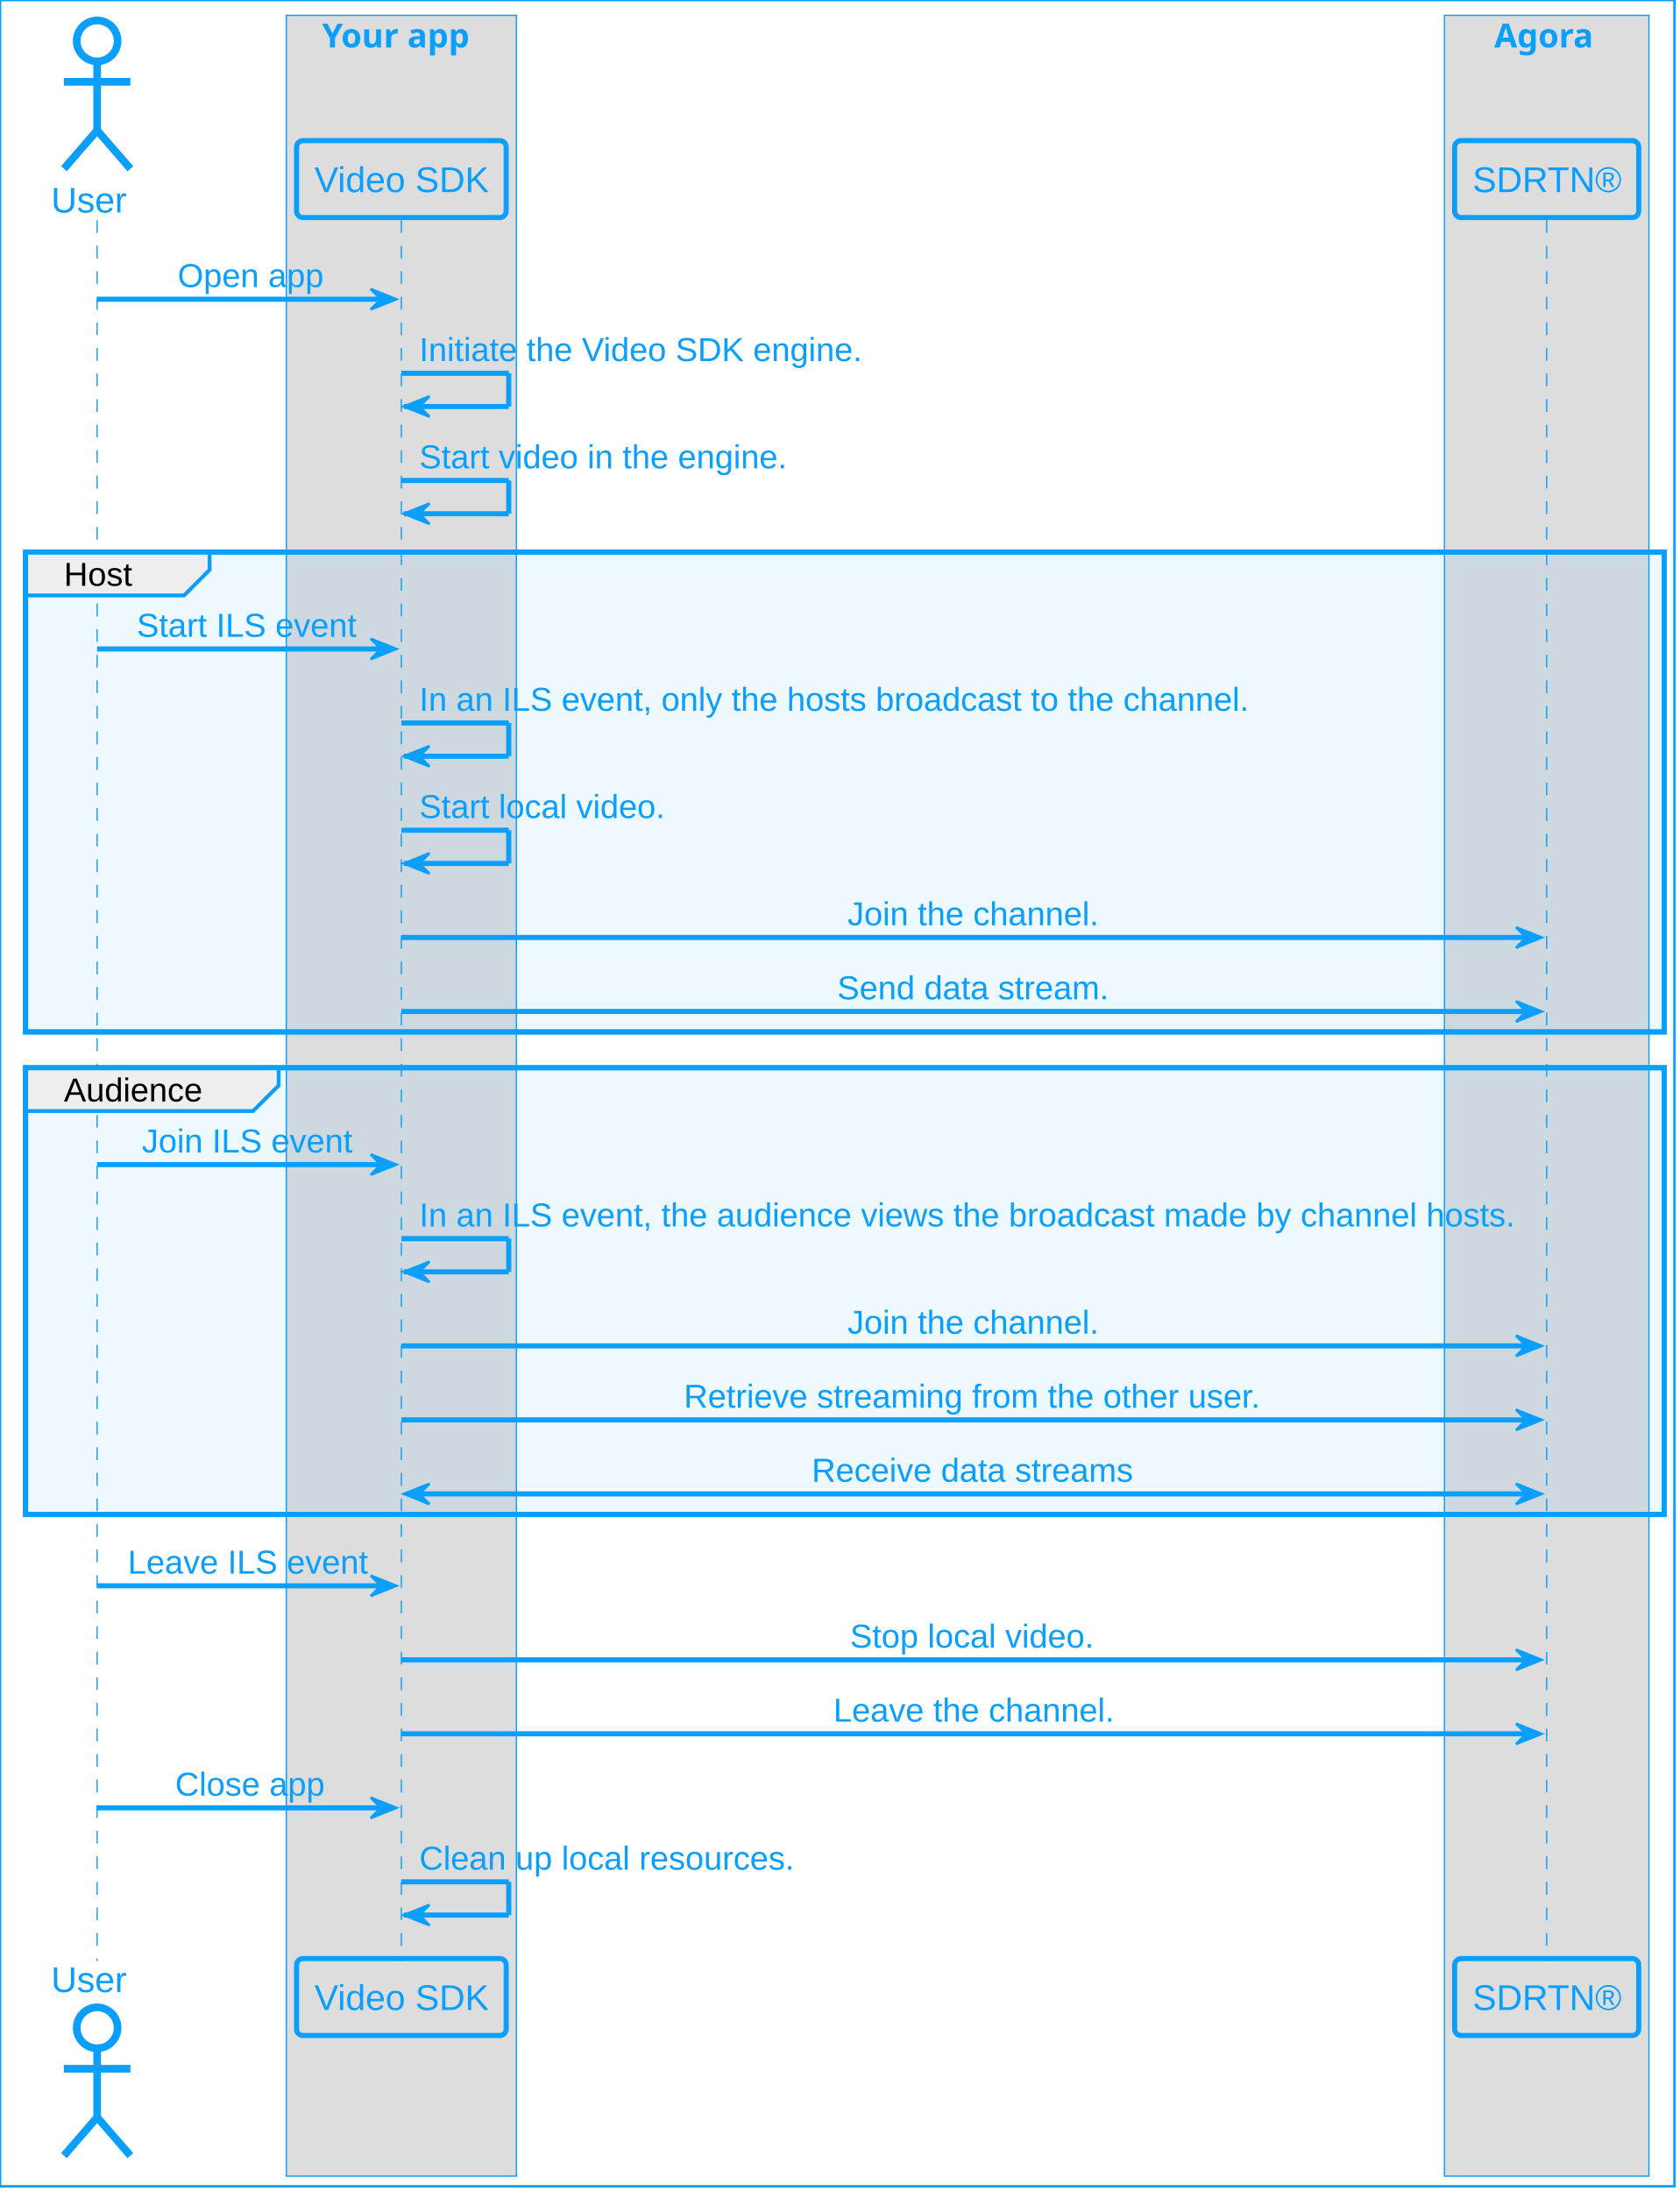
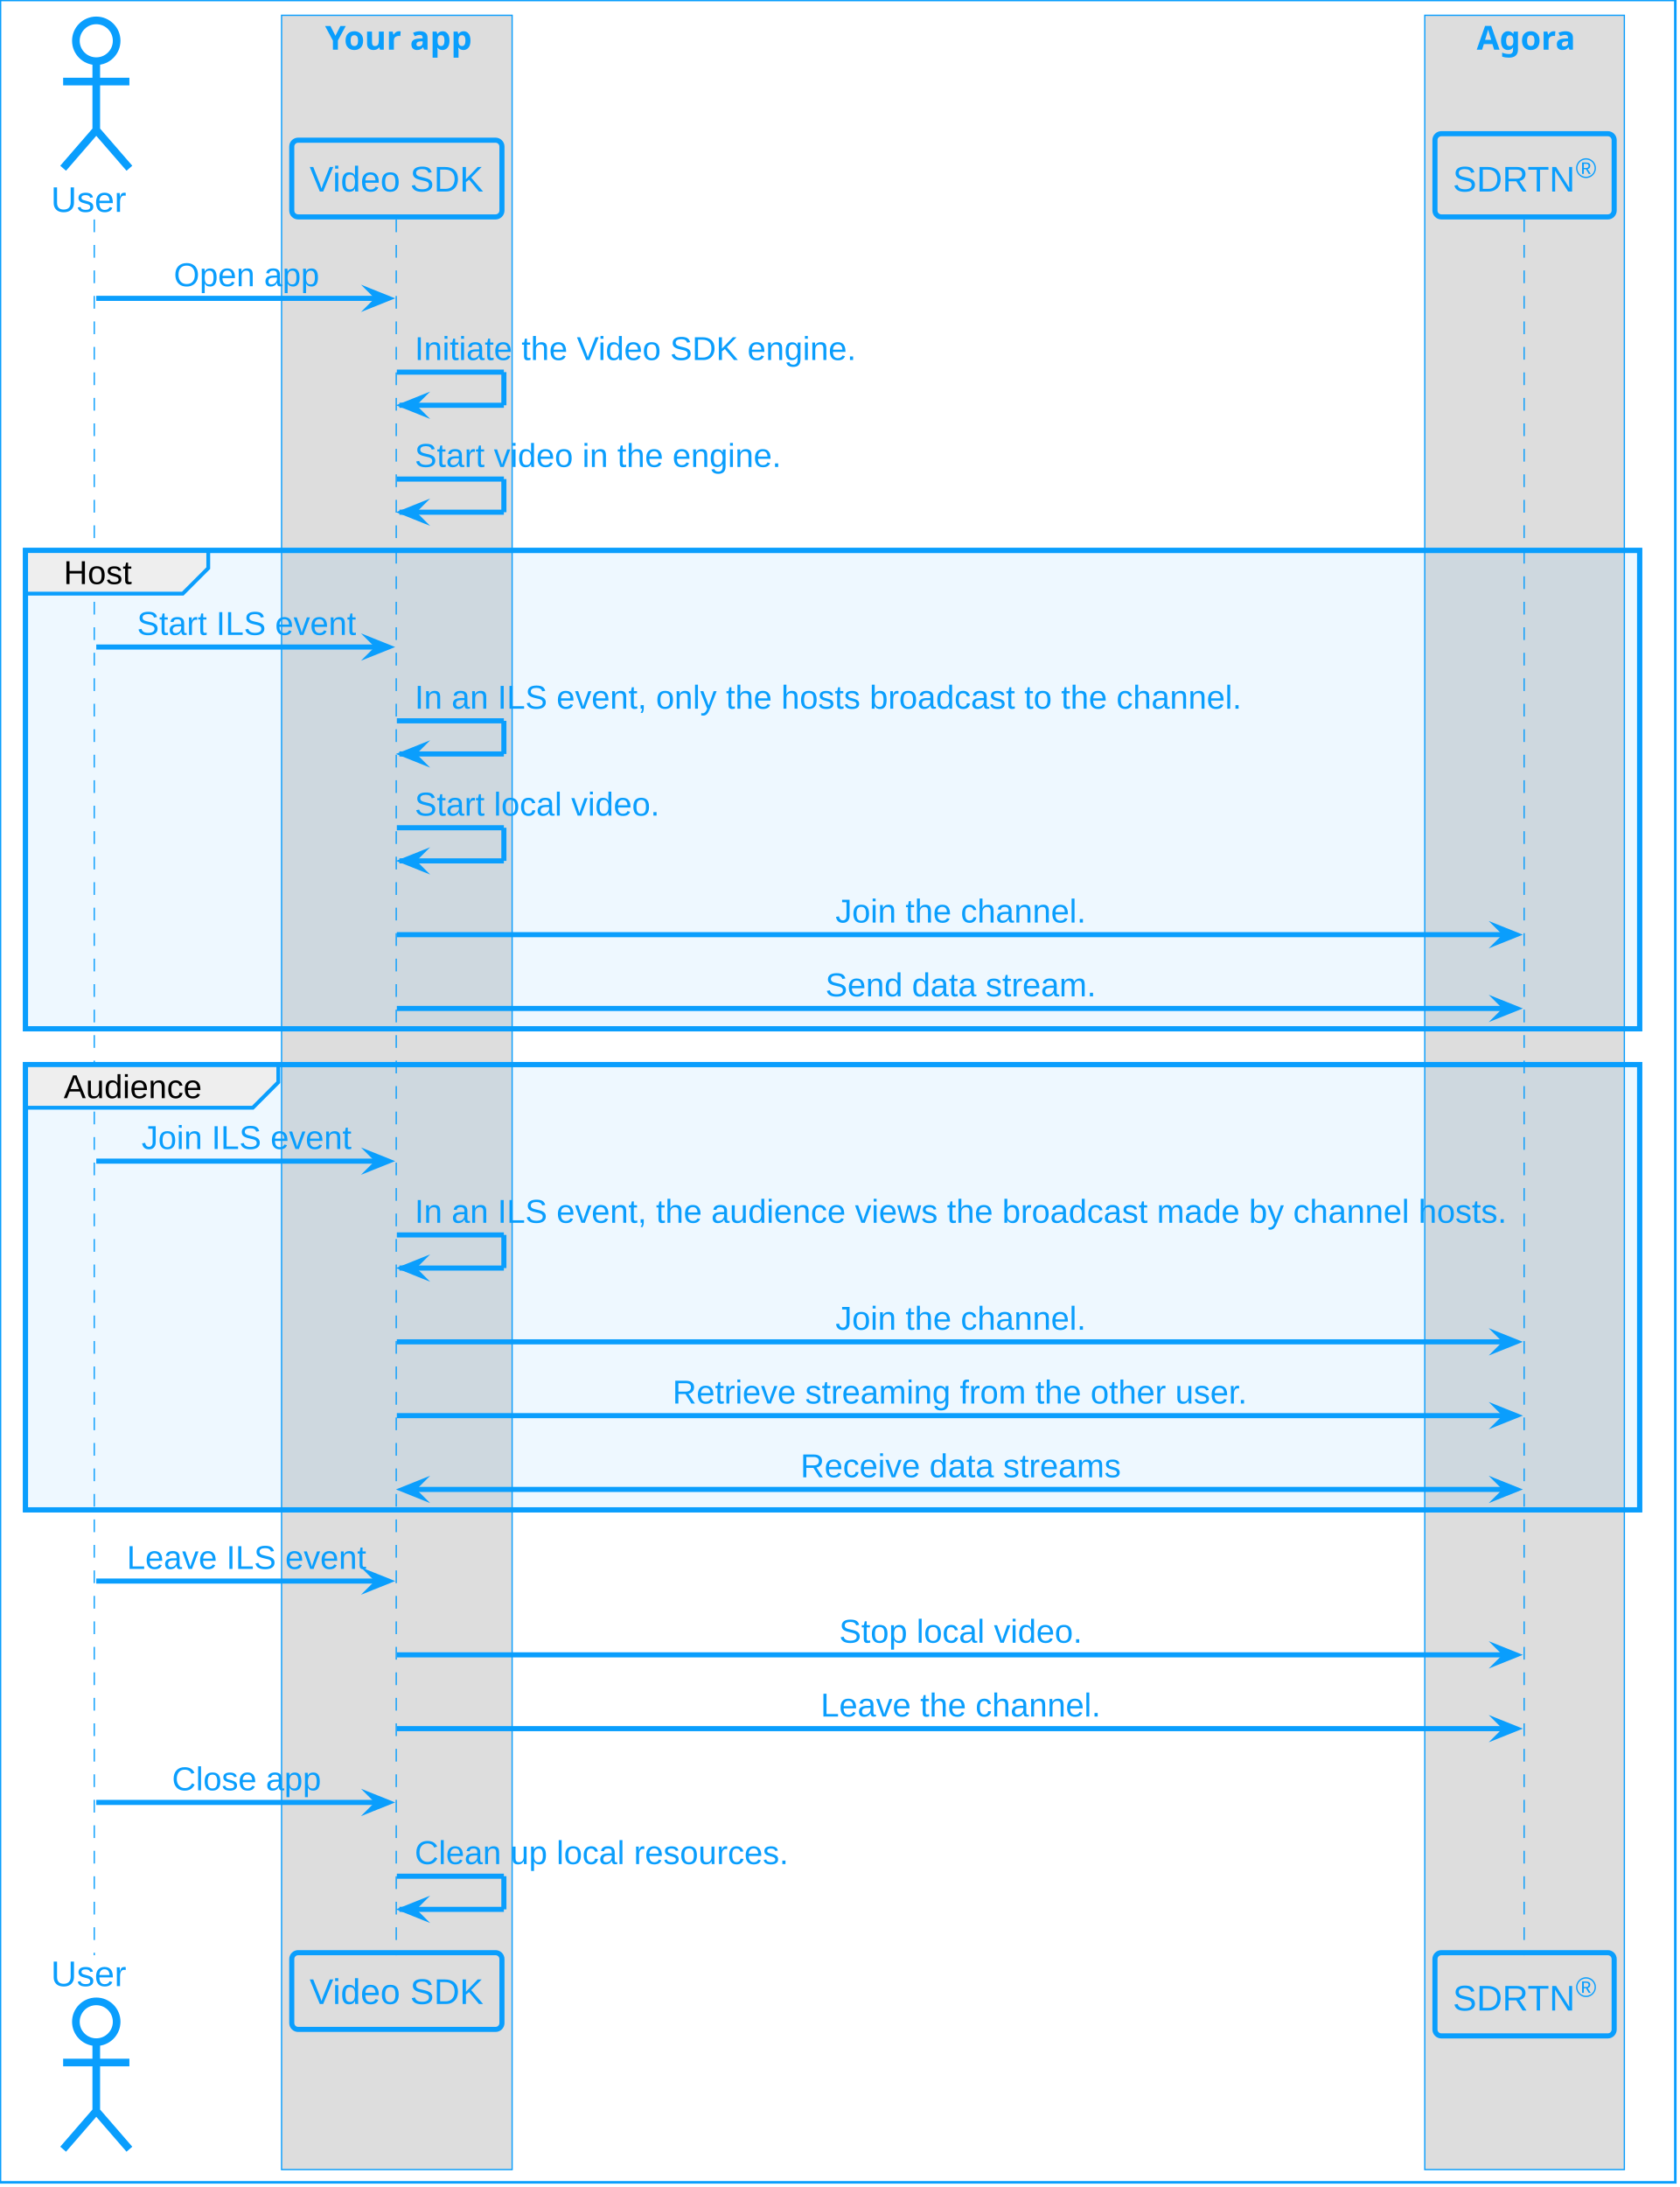
- <svg xmlns="http://www.w3.org/2000/svg" contentStyleType="text/css" height="857px" preserveAspectRatio="none" style="width:657px;height:857px;" version="1.1" viewBox="0 0 657 857" width="657px" zoomAndPan="magnify">
+ <svg xmlns="http://www.w3.org/2000/svg" contentStyleType="text/css" data-diagram-type="SEQUENCE" height="858px" preserveAspectRatio="none" style="width:659px;height:858px;" version="1.1" viewBox="0 0 659 858" width="659px" zoomAndPan="magnify">
  <defs />
  <g>
-     <rect fill="none" height="855.172" style="stroke:#0A9EFD;stroke-width:1.0;" width="655" x="0" y="0" />
-     <rect fill="#999999" fill-opacity="0.333" height="845.172" style="stroke:#0A9EFD;stroke-width:0.5;" width="90" x="112" y="6" />
-     <text fill="#0A9EFD" font-family="sans-serif" font-size="13" font-weight="bold" lengthAdjust="spacing" textLength="62" x="126" y="18.568">Your app</text>
-     <rect fill="#999999" fill-opacity="0.333" height="845.172" style="stroke:#0A9EFD;stroke-width:0.5;" width="80" x="565" y="6" />
-     <text fill="#0A9EFD" font-family="sans-serif" font-size="13" font-weight="bold" lengthAdjust="spacing" textLength="41" x="584.5" y="18.568">Agora</text>
-     <rect fill="#0A9EFD" fill-opacity="0.067" height="187.692" style="stroke:#0A9EFD;stroke-width:2.0;" width="641" x="10" y="215.945" />
-     <rect fill="#0A9EFD" fill-opacity="0.067" height="174.692" style="stroke:#0A9EFD;stroke-width:2.0;" width="641" x="10" y="417.637" />
-     <line style="stroke:#0A9EFD;stroke-width:0.5;stroke-dasharray:5.0,5.0;" x1="38" x2="38" y1="86.099" y2="767.073" />
-     <line style="stroke:#0A9EFD;stroke-width:0.5;stroke-dasharray:5.0,5.0;" x1="157" x2="157" y1="86.099" y2="767.073" />
-     <line style="stroke:#0A9EFD;stroke-width:0.5;stroke-dasharray:5.0,5.0;" x1="605" x2="605" y1="86.099" y2="767.073" />
-     <text fill="#0A9EFD" font-family="Arial" font-size="14" lengthAdjust="spacing" textLength="30" x="20" y="83.132">User</text>
-     <ellipse cx="38" cy="16" fill="none" rx="8" ry="8" style="stroke:#0A9EFD;stroke-width:3.0;" />
-     <path d="M38,24 L38,51 M25,32 L51,32 M38,51 L25,66 M38,51 L51,66 " fill="none" style="stroke:#0A9EFD;stroke-width:3.0;" />
-     <text fill="#0A9EFD" font-family="Arial" font-size="14" lengthAdjust="spacing" textLength="30" x="20" y="779.205">User</text>
-     <ellipse cx="38" cy="793.172" fill="none" rx="8" ry="8" style="stroke:#0A9EFD;stroke-width:3.0;" />
-     <path d="M38,801.172 L38,828.172 M25,809.172 L51,809.172 M38,828.172 L25,843.172 M38,828.172 L51,843.172 " fill="none" style="stroke:#0A9EFD;stroke-width:3.0;" />
-     <rect fill="none" height="30.099" rx="2.5" ry="2.5" style="stroke:#0A9EFD;stroke-width:2.0;" width="82" x="116" y="55" />
-     <text fill="#0A9EFD" font-family="Arial" font-size="14" lengthAdjust="spacing" textLength="68" x="123" y="75.132">Video SDK</text>
-     <rect fill="none" height="30.099" rx="2.5" ry="2.5" style="stroke:#0A9EFD;stroke-width:2.0;" width="82" x="116" y="766.073" />
-     <text fill="#0A9EFD" font-family="Arial" font-size="14" lengthAdjust="spacing" textLength="68" x="123" y="786.205">Video SDK</text>
-     <rect fill="none" height="30.099" rx="2.5" ry="2.5" style="stroke:#0A9EFD;stroke-width:2.0;" width="72" x="569" y="55" />
-     <text fill="#0A9EFD" font-family="Arial" font-size="14" lengthAdjust="spacing" textLength="58" x="576" y="75.132">SDRTN®</text>
-     <rect fill="none" height="30.099" rx="2.5" ry="2.5" style="stroke:#0A9EFD;stroke-width:2.0;" width="72" x="569" y="766.073" />
-     <text fill="#0A9EFD" font-family="Arial" font-size="14" lengthAdjust="spacing" textLength="58" x="576" y="786.205">SDRTN®</text>
-     <polygon fill="#0A9EFD" points="145,113.047,155,117.047,145,121.047,149,117.047" style="stroke:#0A9EFD;stroke-width:1.0;" />
-     <line style="stroke:#0A9EFD;stroke-width:2.0;" x1="38" x2="151" y1="117.047" y2="117.047" />
-     <text fill="#0A9EFD" font-family="Arial" font-size="13" lengthAdjust="spacing" textLength="56" x="69.5" y="112.293">Open app</text>
-     <line style="stroke:#0A9EFD;stroke-width:2.0;" x1="157" x2="199" y1="145.996" y2="145.996" />
-     <line style="stroke:#0A9EFD;stroke-width:2.0;" x1="199" x2="199" y1="145.996" y2="158.996" />
-     <line style="stroke:#0A9EFD;stroke-width:2.0;" x1="158" x2="199" y1="158.996" y2="158.996" />
-     <polygon fill="#0A9EFD" points="168,154.996,158,158.996,168,162.996,164,158.996" style="stroke:#0A9EFD;stroke-width:1.0;" />
-     <text fill="#0A9EFD" font-family="Arial" font-size="13" lengthAdjust="spacing" textLength="175" x="164" y="141.241">Initiate the Video SDK engine.</text>
-     <line style="stroke:#0A9EFD;stroke-width:2.0;" x1="157" x2="199" y1="187.945" y2="187.945" />
-     <line style="stroke:#0A9EFD;stroke-width:2.0;" x1="199" x2="199" y1="187.945" y2="200.945" />
-     <line style="stroke:#0A9EFD;stroke-width:2.0;" x1="158" x2="199" y1="200.945" y2="200.945" />
-     <polygon fill="#0A9EFD" points="168,196.945,158,200.945,168,204.945,164,200.945" style="stroke:#0A9EFD;stroke-width:1.0;" />
-     <text fill="#0A9EFD" font-family="Arial" font-size="13" lengthAdjust="spacing" textLength="145" x="164" y="183.19">Start video in the engine.</text>
-     <path d="M10,215.945 L82,215.945 L82,222.894 L72,232.894 L10,232.894 L10,215.945 " fill="#EEEEEE" style="stroke:#0A9EFD;stroke-width:1.5;" />
-     <rect fill="none" height="187.692" style="stroke:#0A9EFD;stroke-width:2.0;" width="641" x="10" y="215.945" />
-     <text fill="#000000" font-family="Arial" font-size="13" lengthAdjust="spacing" textLength="27" x="25" y="229.139">Host</text>
-     <polygon fill="#0A9EFD" points="145,249.842,155,253.842,145,257.842,149,253.842" style="stroke:#0A9EFD;stroke-width:1.0;" />
-     <line style="stroke:#0A9EFD;stroke-width:2.0;" x1="38" x2="151" y1="253.842" y2="253.842" />
-     <text fill="#0A9EFD" font-family="Arial" font-size="13" lengthAdjust="spacing" textLength="88" x="53.5" y="249.087">Start ILS event</text>
-     <line style="stroke:#0A9EFD;stroke-width:2.0;" x1="157" x2="199" y1="282.791" y2="282.791" />
-     <line style="stroke:#0A9EFD;stroke-width:2.0;" x1="199" x2="199" y1="282.791" y2="295.791" />
-     <line style="stroke:#0A9EFD;stroke-width:2.0;" x1="158" x2="199" y1="295.791" y2="295.791" />
-     <polygon fill="#0A9EFD" points="168,291.791,158,295.791,168,299.791,164,295.791" style="stroke:#0A9EFD;stroke-width:1.0;" />
-     <text fill="#0A9EFD" font-family="Arial" font-size="13" lengthAdjust="spacing" textLength="330" x="164" y="278.036">In an ILS event, only the hosts broadcast to the channel.</text>
-     <line style="stroke:#0A9EFD;stroke-width:2.0;" x1="157" x2="199" y1="324.74" y2="324.74" />
-     <line style="stroke:#0A9EFD;stroke-width:2.0;" x1="199" x2="199" y1="324.74" y2="337.74" />
-     <line style="stroke:#0A9EFD;stroke-width:2.0;" x1="158" x2="199" y1="337.74" y2="337.74" />
-     <polygon fill="#0A9EFD" points="168,333.74,158,337.74,168,341.74,164,337.74" style="stroke:#0A9EFD;stroke-width:1.0;" />
-     <text fill="#0A9EFD" font-family="Arial" font-size="13" lengthAdjust="spacing" textLength="98" x="164" y="319.985">Start local video.</text>
-     <polygon fill="#0A9EFD" points="593,362.688,603,366.688,593,370.688,597,366.688" style="stroke:#0A9EFD;stroke-width:1.0;" />
-     <line style="stroke:#0A9EFD;stroke-width:2.0;" x1="157" x2="599" y1="366.688" y2="366.688" />
-     <text fill="#0A9EFD" font-family="Arial" font-size="13" lengthAdjust="spacing" textLength="99" x="331.5" y="361.934">Join the channel.</text>
-     <polygon fill="#0A9EFD" points="593,391.637,603,395.637,593,399.637,597,395.637" style="stroke:#0A9EFD;stroke-width:1.0;" />
-     <line style="stroke:#0A9EFD;stroke-width:2.0;" x1="157" x2="599" y1="395.637" y2="395.637" />
-     <text fill="#0A9EFD" font-family="Arial" font-size="13" lengthAdjust="spacing" textLength="107" x="327.5" y="390.882">Send data stream.</text>
-     <path d="M10,417.637 L109,417.637 L109,424.586 L99,434.586 L10,434.586 L10,417.637 " fill="#EEEEEE" style="stroke:#0A9EFD;stroke-width:1.5;" />
-     <rect fill="none" height="174.692" style="stroke:#0A9EFD;stroke-width:2.0;" width="641" x="10" y="417.637" />
-     <text fill="#000000" font-family="Arial" font-size="13" lengthAdjust="spacing" textLength="54" x="25" y="430.831">Audience</text>
-     <polygon fill="#0A9EFD" points="145,451.535,155,455.535,145,459.535,149,455.535" style="stroke:#0A9EFD;stroke-width:1.0;" />
-     <line style="stroke:#0A9EFD;stroke-width:2.0;" x1="38" x2="151" y1="455.535" y2="455.535" />
-     <text fill="#0A9EFD" font-family="Arial" font-size="13" lengthAdjust="spacing" textLength="84" x="55.5" y="450.78">Join ILS event</text>
-     <line style="stroke:#0A9EFD;stroke-width:2.0;" x1="157" x2="199" y1="484.483" y2="484.483" />
-     <line style="stroke:#0A9EFD;stroke-width:2.0;" x1="199" x2="199" y1="484.483" y2="497.483" />
-     <line style="stroke:#0A9EFD;stroke-width:2.0;" x1="158" x2="199" y1="497.483" y2="497.483" />
-     <polygon fill="#0A9EFD" points="168,493.483,158,497.483,168,501.483,164,497.483" style="stroke:#0A9EFD;stroke-width:1.0;" />
-     <text fill="#0A9EFD" font-family="Arial" font-size="13" lengthAdjust="spacing" textLength="434" x="164" y="479.728">In an ILS event, the audience views the broadcast made by channel hosts.</text>
-     <polygon fill="#0A9EFD" points="593,522.432,603,526.432,593,530.432,597,526.432" style="stroke:#0A9EFD;stroke-width:1.0;" />
-     <line style="stroke:#0A9EFD;stroke-width:2.0;" x1="157" x2="599" y1="526.432" y2="526.432" />
-     <text fill="#0A9EFD" font-family="Arial" font-size="13" lengthAdjust="spacing" textLength="99" x="331.5" y="521.677">Join the channel.</text>
-     <polygon fill="#0A9EFD" points="593,551.381,603,555.381,593,559.381,597,555.381" style="stroke:#0A9EFD;stroke-width:1.0;" />
-     <line style="stroke:#0A9EFD;stroke-width:2.0;" x1="157" x2="599" y1="555.381" y2="555.381" />
-     <text fill="#0A9EFD" font-family="Arial" font-size="13" lengthAdjust="spacing" textLength="227" x="267.5" y="550.626">Retrieve streaming from the other user.</text>
-     <polygon fill="#0A9EFD" points="168,580.33,158,584.33,168,588.33,164,584.33" style="stroke:#0A9EFD;stroke-width:1.0;" />
-     <polygon fill="#0A9EFD" points="593,580.33,603,584.33,593,588.33,597,584.33" style="stroke:#0A9EFD;stroke-width:1.0;" />
-     <line style="stroke:#0A9EFD;stroke-width:2.0;" x1="162" x2="599" y1="584.33" y2="584.33" />
-     <text fill="#0A9EFD" font-family="Arial" font-size="13" lengthAdjust="spacing" textLength="127" x="317.5" y="579.575">Receive data streams</text>
-     <polygon fill="#0A9EFD" points="145,616.278,155,620.278,145,624.278,149,620.278" style="stroke:#0A9EFD;stroke-width:1.0;" />
-     <line style="stroke:#0A9EFD;stroke-width:2.0;" x1="38" x2="151" y1="620.278" y2="620.278" />
-     <text fill="#0A9EFD" font-family="Arial" font-size="13" lengthAdjust="spacing" textLength="95" x="50" y="615.523">Leave ILS event</text>
-     <polygon fill="#0A9EFD" points="593,645.227,603,649.227,593,653.227,597,649.227" style="stroke:#0A9EFD;stroke-width:1.0;" />
-     <line style="stroke:#0A9EFD;stroke-width:2.0;" x1="157" x2="599" y1="649.227" y2="649.227" />
-     <text fill="#0A9EFD" font-family="Arial" font-size="13" lengthAdjust="spacing" textLength="97" x="332.5" y="644.472">Stop local video.</text>
-     <polygon fill="#0A9EFD" points="593,674.176,603,678.176,593,682.176,597,678.176" style="stroke:#0A9EFD;stroke-width:1.0;" />
-     <line style="stroke:#0A9EFD;stroke-width:2.0;" x1="157" x2="599" y1="678.176" y2="678.176" />
-     <text fill="#0A9EFD" font-family="Arial" font-size="13" lengthAdjust="spacing" textLength="110" x="326" y="673.421">Leave the channel.</text>
-     <polygon fill="#0A9EFD" points="145,703.125,155,707.125,145,711.125,149,707.125" style="stroke:#0A9EFD;stroke-width:1.0;" />
-     <line style="stroke:#0A9EFD;stroke-width:2.0;" x1="38" x2="151" y1="707.125" y2="707.125" />
-     <text fill="#0A9EFD" font-family="Arial" font-size="13" lengthAdjust="spacing" textLength="58" x="68.5" y="702.37">Close app</text>
-     <line style="stroke:#0A9EFD;stroke-width:2.0;" x1="157" x2="199" y1="736.073" y2="736.073" />
-     <line style="stroke:#0A9EFD;stroke-width:2.0;" x1="199" x2="199" y1="736.073" y2="749.073" />
-     <line style="stroke:#0A9EFD;stroke-width:2.0;" x1="158" x2="199" y1="749.073" y2="749.073" />
-     <polygon fill="#0A9EFD" points="168,745.073,158,749.073,168,753.073,164,749.073" style="stroke:#0A9EFD;stroke-width:1.0;" />
-     <text fill="#0A9EFD" font-family="Arial" font-size="13" lengthAdjust="spacing" textLength="147" x="164" y="731.318">Clean up local resources.</text>
+     <rect fill="none" height="856.172" style="stroke:#0A9EFD;stroke-width:1;" width="657.449" x="0" y="0" />
+     <rect fill="#999999" fill-opacity="0.333" height="845.172" style="stroke:#0A9EFD;stroke-width:0.5;" width="90.482" x="110.496" y="6" />
+     <text fill="#0A9EFD" font-family="sans-serif" font-size="13" font-weight="700" lengthAdjust="spacing" textLength="56.335" x="127.57" y="19.495">Your app</text>
+     <rect fill="#999999" fill-opacity="0.333" height="845.172" style="stroke:#0A9EFD;stroke-width:0.5;" width="78.326" x="559.124" y="6" />
+     <text fill="#0A9EFD" font-family="sans-serif" font-size="13" font-weight="700" lengthAdjust="spacing" textLength="37.559" x="579.507" y="19.495">Agora</text>
+     <rect fill="#0A9EFD" fill-opacity="0.067" height="187.692" style="stroke:#0A9EFD;stroke-width:2;" width="633.449" x="10" y="215.945" />
+     <rect fill="#0A9EFD" fill-opacity="0.067" height="174.692" style="stroke:#0A9EFD;stroke-width:2;" width="633.449" x="10" y="417.637" />
+     <g class="participant-lifeline" data-entity-uid="part1" data-qualified-name="USR" data-source-line="5" id="part1-lifeline">
+       <g>
+         <rect fill="#000000" fill-opacity="0" height="680.975" width="8" x="33.779" y="86.099" />
+         <line style="stroke:#0A9EFD;stroke-width:0.5;stroke-dasharray:5,5;" x1="37" x2="37" y1="86.099" y2="767.073" />
+       </g>
+     </g>
+     <g class="participant-lifeline" data-entity-uid="part2" data-qualified-name="APP" data-source-line="9" id="part2-lifeline">
+       <g>
+         <rect fill="#000000" fill-opacity="0" height="680.975" width="8" x="151.737" y="86.099" />
+         <line style="stroke:#0A9EFD;stroke-width:0.5;stroke-dasharray:5,5;" x1="155.496" x2="155.496" y1="86.099" y2="767.073" />
+       </g>
+     </g>
+     <g class="participant-lifeline" data-entity-uid="part3" data-qualified-name="API" data-source-line="15" id="part3-lifeline">
+       <g>
+         <rect fill="#000000" fill-opacity="0" height="680.975" width="8" x="594.287" y="86.099" />
+         <line style="stroke:#0A9EFD;stroke-width:0.5;stroke-dasharray:5,5;" x1="598.124" x2="598.124" y1="86.099" y2="767.073" />
+       </g>
+     </g>
+     <g class="participant participant-head" data-entity-uid="part1" data-qualified-name="USR" data-source-line="5" id="part1-head">
+       <text fill="#0A9EFD" font-family="Arial" font-size="14" lengthAdjust="spacing" textLength="29.559" x="20" y="83.132">User</text>
+       <ellipse cx="37.779" cy="16" fill="none" rx="8" ry="8" style="stroke:#0A9EFD;stroke-width:3;" />
+       <path d="M37.779,24 L37.779,51 M24.779,32 L50.779,32 M37.779,51 L24.779,66 M37.779,51 L50.779,66" fill="none" style="stroke:#0A9EFD;stroke-width:3;" />
+     </g>
+     <g class="participant participant-tail" data-entity-uid="part1" data-qualified-name="USR" data-source-line="5" id="part1-tail">
+       <text fill="#0A9EFD" font-family="Arial" font-size="14" lengthAdjust="spacing" textLength="29.559" x="20" y="779.205">User</text>
+       <ellipse cx="37.779" cy="793.172" fill="none" rx="8" ry="8" style="stroke:#0A9EFD;stroke-width:3;" />
+       <path d="M37.779,801.172 L37.779,828.172 M24.779,809.172 L50.779,809.172 M37.779,828.172 L24.779,843.172 M37.779,828.172 L50.779,843.172" fill="none" style="stroke:#0A9EFD;stroke-width:3;" />
+     </g>
+     <g class="participant participant-head" data-entity-uid="part2" data-qualified-name="APP" data-source-line="9" id="part2-head">
+       <rect fill="none" height="30.099" rx="2.5" ry="2.5" style="stroke:#0A9EFD;stroke-width:2;" width="82.482" x="114.496" y="55" />
+       <text fill="#0A9EFD" font-family="Arial" font-size="14" lengthAdjust="spacing" textLength="68.482" x="121.496" y="75.132">Video SDK</text>
+     </g>
+     <g class="participant participant-tail" data-entity-uid="part2" data-qualified-name="APP" data-source-line="9" id="part2-tail">
+       <rect fill="none" height="30.099" rx="2.5" ry="2.5" style="stroke:#0A9EFD;stroke-width:2;" width="82.482" x="114.496" y="766.073" />
+       <text fill="#0A9EFD" font-family="Arial" font-size="14" lengthAdjust="spacing" textLength="68.482" x="121.496" y="786.205">Video SDK</text>
+     </g>
+     <g class="participant participant-head" data-entity-uid="part3" data-qualified-name="API" data-source-line="15" id="part3-head">
+       <rect fill="none" height="32.649" rx="2.5" ry="2.5" style="stroke:#0A9EFD;stroke-width:2;" width="70.326" x="563.124" y="52.45" />
+       <text fill="#0A9EFD" font-family="Arial" font-size="14" lengthAdjust="spacing" textLength="48.221" x="570.124" y="75.132">SDRTN</text>
+       <text fill="#0A9EFD" font-family="Arial" font-size="11" lengthAdjust="spacing" textLength="8.105" x="618.345" y="69.768">®</text>
+     </g>
+     <g class="participant participant-tail" data-entity-uid="part3" data-qualified-name="API" data-source-line="15" id="part3-tail">
+       <rect fill="none" height="32.649" rx="2.5" ry="2.5" style="stroke:#0A9EFD;stroke-width:2;" width="70.326" x="563.124" y="766.073" />
+       <text fill="#0A9EFD" font-family="Arial" font-size="14" lengthAdjust="spacing" textLength="48.221" x="570.124" y="788.755">SDRTN</text>
+       <text fill="#0A9EFD" font-family="Arial" font-size="11" lengthAdjust="spacing" textLength="8.105" x="618.345" y="783.391">®</text>
+     </g>
+     <g class="message" data-entity-1="part1" data-entity-2="part2" data-source-line="19" id="msg1">
+       <polygon fill="#0A9EFD" points="143.737,113.047,153.737,117.047,143.737,121.047,147.737,117.047" style="stroke:#0A9EFD;stroke-width:1;stroke-linejoin:miter;stroke-miterlimit:10;" />
+       <line style="stroke:#0A9EFD;stroke-width:2;" x1="37.779" x2="149.737" y1="117.047" y2="117.047" />
+       <text fill="#0A9EFD" font-family="Arial" font-size="13" lengthAdjust="spacing" textLength="57.103" x="68.207" y="112.293">Open app</text>
+     </g>
+     <g class="message" data-entity-1="part2" data-entity-2="part2" data-source-line="20" id="msg2">
+       <line style="stroke:#0A9EFD;stroke-width:2;" x1="155.737" x2="197.737" y1="145.996" y2="145.996" />
+       <line style="stroke:#0A9EFD;stroke-width:2;" x1="197.737" x2="197.737" y1="145.996" y2="158.996" />
+       <line style="stroke:#0A9EFD;stroke-width:2;" x1="156.737" x2="197.737" y1="158.996" y2="158.996" />
+       <polygon fill="#0A9EFD" points="166.737,154.996,156.737,158.996,166.737,162.996,162.737,158.996" style="stroke:#0A9EFD;stroke-width:1;stroke-linejoin:miter;stroke-miterlimit:10;" />
+       <text fill="#0A9EFD" font-family="Arial" font-size="13" lengthAdjust="spacing" textLength="173.45" x="162.737" y="141.241">Initiate the Video SDK engine.</text>
+     </g>
+     <g class="message" data-entity-1="part2" data-entity-2="part2" data-source-line="21" id="msg3">
+       <line style="stroke:#0A9EFD;stroke-width:2;" x1="155.737" x2="197.737" y1="187.945" y2="187.945" />
+       <line style="stroke:#0A9EFD;stroke-width:2;" x1="197.737" x2="197.737" y1="187.945" y2="200.945" />
+       <line style="stroke:#0A9EFD;stroke-width:2;" x1="156.737" x2="197.737" y1="200.945" y2="200.945" />
+       <polygon fill="#0A9EFD" points="166.737,196.945,156.737,200.945,166.737,204.945,162.737,200.945" style="stroke:#0A9EFD;stroke-width:1;stroke-linejoin:miter;stroke-miterlimit:10;" />
+       <text fill="#0A9EFD" font-family="Arial" font-size="13" lengthAdjust="spacing" textLength="143.819" x="162.737" y="183.19">Start video in the engine.</text>
+     </g>
+     <path d="M10,215.945 L81.73,215.945 L81.73,222.894 L71.73,232.894 L10,232.894 L10,215.945" fill="#EEEEEE" style="stroke:#0A9EFD;stroke-width:1.5;" />
+     <rect fill="none" height="187.692" style="stroke:#0A9EFD;stroke-width:2;" width="633.449" x="10" y="215.945" />
+     <text fill="#000000" font-family="Arial" font-size="13" lengthAdjust="spacing" textLength="26.73" x="25" y="229.139">Host</text>
+     <g class="message" data-entity-1="part1" data-entity-2="part2" data-source-line="24" id="msg4">
+       <polygon fill="#0A9EFD" points="143.737,249.842,153.737,253.842,143.737,257.842,147.737,253.842" style="stroke:#0A9EFD;stroke-width:1;stroke-linejoin:miter;stroke-miterlimit:10;" />
+       <line style="stroke:#0A9EFD;stroke-width:2;" x1="37.779" x2="149.737" y1="253.842" y2="253.842" />
+       <text fill="#0A9EFD" font-family="Arial" font-size="13" lengthAdjust="spacing" textLength="85.992" x="53.763" y="249.087">Start ILS event</text>
+     </g>
+     <g class="message" data-entity-1="part2" data-entity-2="part2" data-source-line="25" id="msg5">
+       <line style="stroke:#0A9EFD;stroke-width:2;" x1="155.737" x2="197.737" y1="282.791" y2="282.791" />
+       <line style="stroke:#0A9EFD;stroke-width:2;" x1="197.737" x2="197.737" y1="282.791" y2="295.791" />
+       <line style="stroke:#0A9EFD;stroke-width:2;" x1="156.737" x2="197.737" y1="295.791" y2="295.791" />
+       <polygon fill="#0A9EFD" points="166.737,291.791,156.737,295.791,166.737,299.791,162.737,295.791" style="stroke:#0A9EFD;stroke-width:1;stroke-linejoin:miter;stroke-miterlimit:10;" />
+       <text fill="#0A9EFD" font-family="Arial" font-size="13" lengthAdjust="spacing" textLength="324.492" x="162.737" y="278.036">In an ILS event, only the hosts broadcast to the channel.</text>
+     </g>
+     <g class="message" data-entity-1="part2" data-entity-2="part2" data-source-line="26" id="msg6">
+       <line style="stroke:#0A9EFD;stroke-width:2;" x1="155.737" x2="197.737" y1="324.74" y2="324.74" />
+       <line style="stroke:#0A9EFD;stroke-width:2;" x1="197.737" x2="197.737" y1="324.74" y2="337.74" />
+       <line style="stroke:#0A9EFD;stroke-width:2;" x1="156.737" x2="197.737" y1="337.74" y2="337.74" />
+       <polygon fill="#0A9EFD" points="166.737,333.74,156.737,337.74,166.737,341.74,162.737,337.74" style="stroke:#0A9EFD;stroke-width:1;stroke-linejoin:miter;stroke-miterlimit:10;" />
+       <text fill="#0A9EFD" font-family="Arial" font-size="13" lengthAdjust="spacing" textLength="96.103" x="162.737" y="319.985">Start local video.</text>
+     </g>
+     <g class="message" data-entity-1="part2" data-entity-2="part3" data-source-line="27" id="msg7">
+       <polygon fill="#0A9EFD" points="586.287,362.688,596.287,366.688,586.287,370.688,590.287,366.688" style="stroke:#0A9EFD;stroke-width:1;stroke-linejoin:miter;stroke-miterlimit:10;" />
+       <line style="stroke:#0A9EFD;stroke-width:2;" x1="155.737" x2="592.287" y1="366.688" y2="366.688" />
+       <text fill="#0A9EFD" font-family="Arial" font-size="13" lengthAdjust="spacing" textLength="98.293" x="327.865" y="361.934">Join the channel.</text>
+     </g>
+     <g class="message" data-entity-1="part2" data-entity-2="part3" data-source-line="28" id="msg8">
+       <polygon fill="#0A9EFD" points="586.287,391.637,596.287,395.637,586.287,399.637,590.287,395.637" style="stroke:#0A9EFD;stroke-width:1;stroke-linejoin:miter;stroke-miterlimit:10;" />
+       <line style="stroke:#0A9EFD;stroke-width:2;" x1="155.737" x2="592.287" y1="395.637" y2="395.637" />
+       <text fill="#0A9EFD" font-family="Arial" font-size="13" lengthAdjust="spacing" textLength="106.228" x="323.898" y="390.882">Send data stream.</text>
+     </g>
+     <path d="M10,417.637 L109.209,417.637 L109.209,424.586 L99.209,434.586 L10,434.586 L10,417.637" fill="#EEEEEE" style="stroke:#0A9EFD;stroke-width:1.5;" />
+     <rect fill="none" height="174.692" style="stroke:#0A9EFD;stroke-width:2;" width="633.449" x="10" y="417.637" />
+     <text fill="#000000" font-family="Arial" font-size="13" lengthAdjust="spacing" textLength="54.209" x="25" y="430.831">Audience</text>
+     <g class="message" data-entity-1="part1" data-entity-2="part2" data-source-line="32" id="msg9">
+       <polygon fill="#0A9EFD" points="143.737,451.535,153.737,455.535,143.737,459.535,147.737,455.535" style="stroke:#0A9EFD;stroke-width:1;stroke-linejoin:miter;stroke-miterlimit:10;" />
+       <line style="stroke:#0A9EFD;stroke-width:2;" x1="37.779" x2="149.737" y1="455.535" y2="455.535" />
+       <text fill="#0A9EFD" font-family="Arial" font-size="13" lengthAdjust="spacing" textLength="82.386" x="55.565" y="450.78">Join ILS event</text>
+     </g>
+     <g class="message" data-entity-1="part2" data-entity-2="part2" data-source-line="33" id="msg10">
+       <line style="stroke:#0A9EFD;stroke-width:2;" x1="155.737" x2="197.737" y1="484.483" y2="484.483" />
+       <line style="stroke:#0A9EFD;stroke-width:2;" x1="197.737" x2="197.737" y1="484.483" y2="497.483" />
+       <line style="stroke:#0A9EFD;stroke-width:2;" x1="156.737" x2="197.737" y1="497.483" y2="497.483" />
+       <polygon fill="#0A9EFD" points="166.737,493.483,156.737,497.483,166.737,501.483,162.737,497.483" style="stroke:#0A9EFD;stroke-width:1;stroke-linejoin:miter;stroke-miterlimit:10;" />
+       <text fill="#0A9EFD" font-family="Arial" font-size="13" lengthAdjust="spacing" textLength="428.549" x="162.737" y="479.728">In an ILS event, the audience views the broadcast made by channel hosts.</text>
+     </g>
+     <g class="message" data-entity-1="part2" data-entity-2="part3" data-source-line="34" id="msg11">
+       <polygon fill="#0A9EFD" points="586.287,522.432,596.287,526.432,586.287,530.432,590.287,526.432" style="stroke:#0A9EFD;stroke-width:1;stroke-linejoin:miter;stroke-miterlimit:10;" />
+       <line style="stroke:#0A9EFD;stroke-width:2;" x1="155.737" x2="592.287" y1="526.432" y2="526.432" />
+       <text fill="#0A9EFD" font-family="Arial" font-size="13" lengthAdjust="spacing" textLength="98.293" x="327.865" y="521.677">Join the channel.</text>
+     </g>
+     <g class="message" data-entity-1="part2" data-entity-2="part3" data-source-line="35" id="msg12">
+       <polygon fill="#0A9EFD" points="586.287,551.381,596.287,555.381,586.287,559.381,590.287,555.381" style="stroke:#0A9EFD;stroke-width:1;stroke-linejoin:miter;stroke-miterlimit:10;" />
+       <line style="stroke:#0A9EFD;stroke-width:2;" x1="155.737" x2="592.287" y1="555.381" y2="555.381" />
+       <text fill="#0A9EFD" font-family="Arial" font-size="13" lengthAdjust="spacing" textLength="226.148" x="263.938" y="550.626">Retrieve streaming from the other user.</text>
+     </g>
+     <g class="message" data-entity-1="part3" data-entity-2="part2" data-source-line="36" id="msg13">
+       <polygon fill="#0A9EFD" points="166.737,580.33,156.737,584.33,166.737,588.33,162.737,584.33" style="stroke:#0A9EFD;stroke-width:1;stroke-linejoin:miter;stroke-miterlimit:10;" />
+       <polygon fill="#0A9EFD" points="586.287,580.33,596.287,584.33,586.287,588.33,590.287,584.33" style="stroke:#0A9EFD;stroke-width:1;stroke-linejoin:miter;stroke-miterlimit:10;" />
+       <line style="stroke:#0A9EFD;stroke-width:2;" x1="160.737" x2="592.287" y1="584.33" y2="584.33" />
+       <text fill="#0A9EFD" font-family="Arial" font-size="13" lengthAdjust="spacing" textLength="125.722" x="314.151" y="579.575">Receive data streams</text>
+     </g>
+     <g class="message" data-entity-1="part1" data-entity-2="part2" data-source-line="40" id="msg14">
+       <polygon fill="#0A9EFD" points="143.737,616.278,153.737,620.278,143.737,624.278,147.737,620.278" style="stroke:#0A9EFD;stroke-width:1;stroke-linejoin:miter;stroke-miterlimit:10;" />
+       <line style="stroke:#0A9EFD;stroke-width:2;" x1="37.779" x2="149.737" y1="620.278" y2="620.278" />
+       <text fill="#0A9EFD" font-family="Arial" font-size="13" lengthAdjust="spacing" textLength="93.958" x="49.779" y="615.523">Leave ILS event</text>
+     </g>
+     <g class="message" data-entity-1="part2" data-entity-2="part3" data-source-line="41" id="msg15">
+       <polygon fill="#0A9EFD" points="586.287,645.227,596.287,649.227,586.287,653.227,590.287,649.227" style="stroke:#0A9EFD;stroke-width:1;stroke-linejoin:miter;stroke-miterlimit:10;" />
+       <line style="stroke:#0A9EFD;stroke-width:2;" x1="155.737" x2="592.287" y1="649.227" y2="649.227" />
+       <text fill="#0A9EFD" font-family="Arial" font-size="13" lengthAdjust="spacing" textLength="95.393" x="329.316" y="644.472">Stop local video.</text>
+     </g>
+     <g class="message" data-entity-1="part2" data-entity-2="part3" data-source-line="42" id="msg16">
+       <polygon fill="#0A9EFD" points="586.287,674.176,596.287,678.176,586.287,682.176,590.287,678.176" style="stroke:#0A9EFD;stroke-width:1;stroke-linejoin:miter;stroke-miterlimit:10;" />
+       <line style="stroke:#0A9EFD;stroke-width:2;" x1="155.737" x2="592.287" y1="678.176" y2="678.176" />
+       <text fill="#0A9EFD" font-family="Arial" font-size="13" lengthAdjust="spacing" textLength="109.865" x="322.079" y="673.421">Leave the channel.</text>
+     </g>
+     <g class="message" data-entity-1="part1" data-entity-2="part2" data-source-line="44" id="msg17">
+       <polygon fill="#0A9EFD" points="143.737,703.125,153.737,707.125,143.737,711.125,147.737,707.125" style="stroke:#0A9EFD;stroke-width:1;stroke-linejoin:miter;stroke-miterlimit:10;" />
+       <line style="stroke:#0A9EFD;stroke-width:2;" x1="37.779" x2="149.737" y1="707.125" y2="707.125" />
+       <text fill="#0A9EFD" font-family="Arial" font-size="13" lengthAdjust="spacing" textLength="58.538" x="67.489" y="702.37">Close app</text>
+     </g>
+     <g class="message" data-entity-1="part2" data-entity-2="part2" data-source-line="45" id="msg18">
+       <line style="stroke:#0A9EFD;stroke-width:2;" x1="155.737" x2="197.737" y1="736.073" y2="736.073" />
+       <line style="stroke:#0A9EFD;stroke-width:2;" x1="197.737" x2="197.737" y1="736.073" y2="749.073" />
+       <line style="stroke:#0A9EFD;stroke-width:2;" x1="156.737" x2="197.737" y1="749.073" y2="749.073" />
+       <polygon fill="#0A9EFD" points="166.737,745.073,156.737,749.073,166.737,753.073,162.737,749.073" style="stroke:#0A9EFD;stroke-width:1;stroke-linejoin:miter;stroke-miterlimit:10;" />
+       <text fill="#0A9EFD" font-family="Arial" font-size="13" lengthAdjust="spacing" textLength="146.688" x="162.737" y="731.318">Clean up local resources.</text>
+     </g>
  </g>
</svg>
